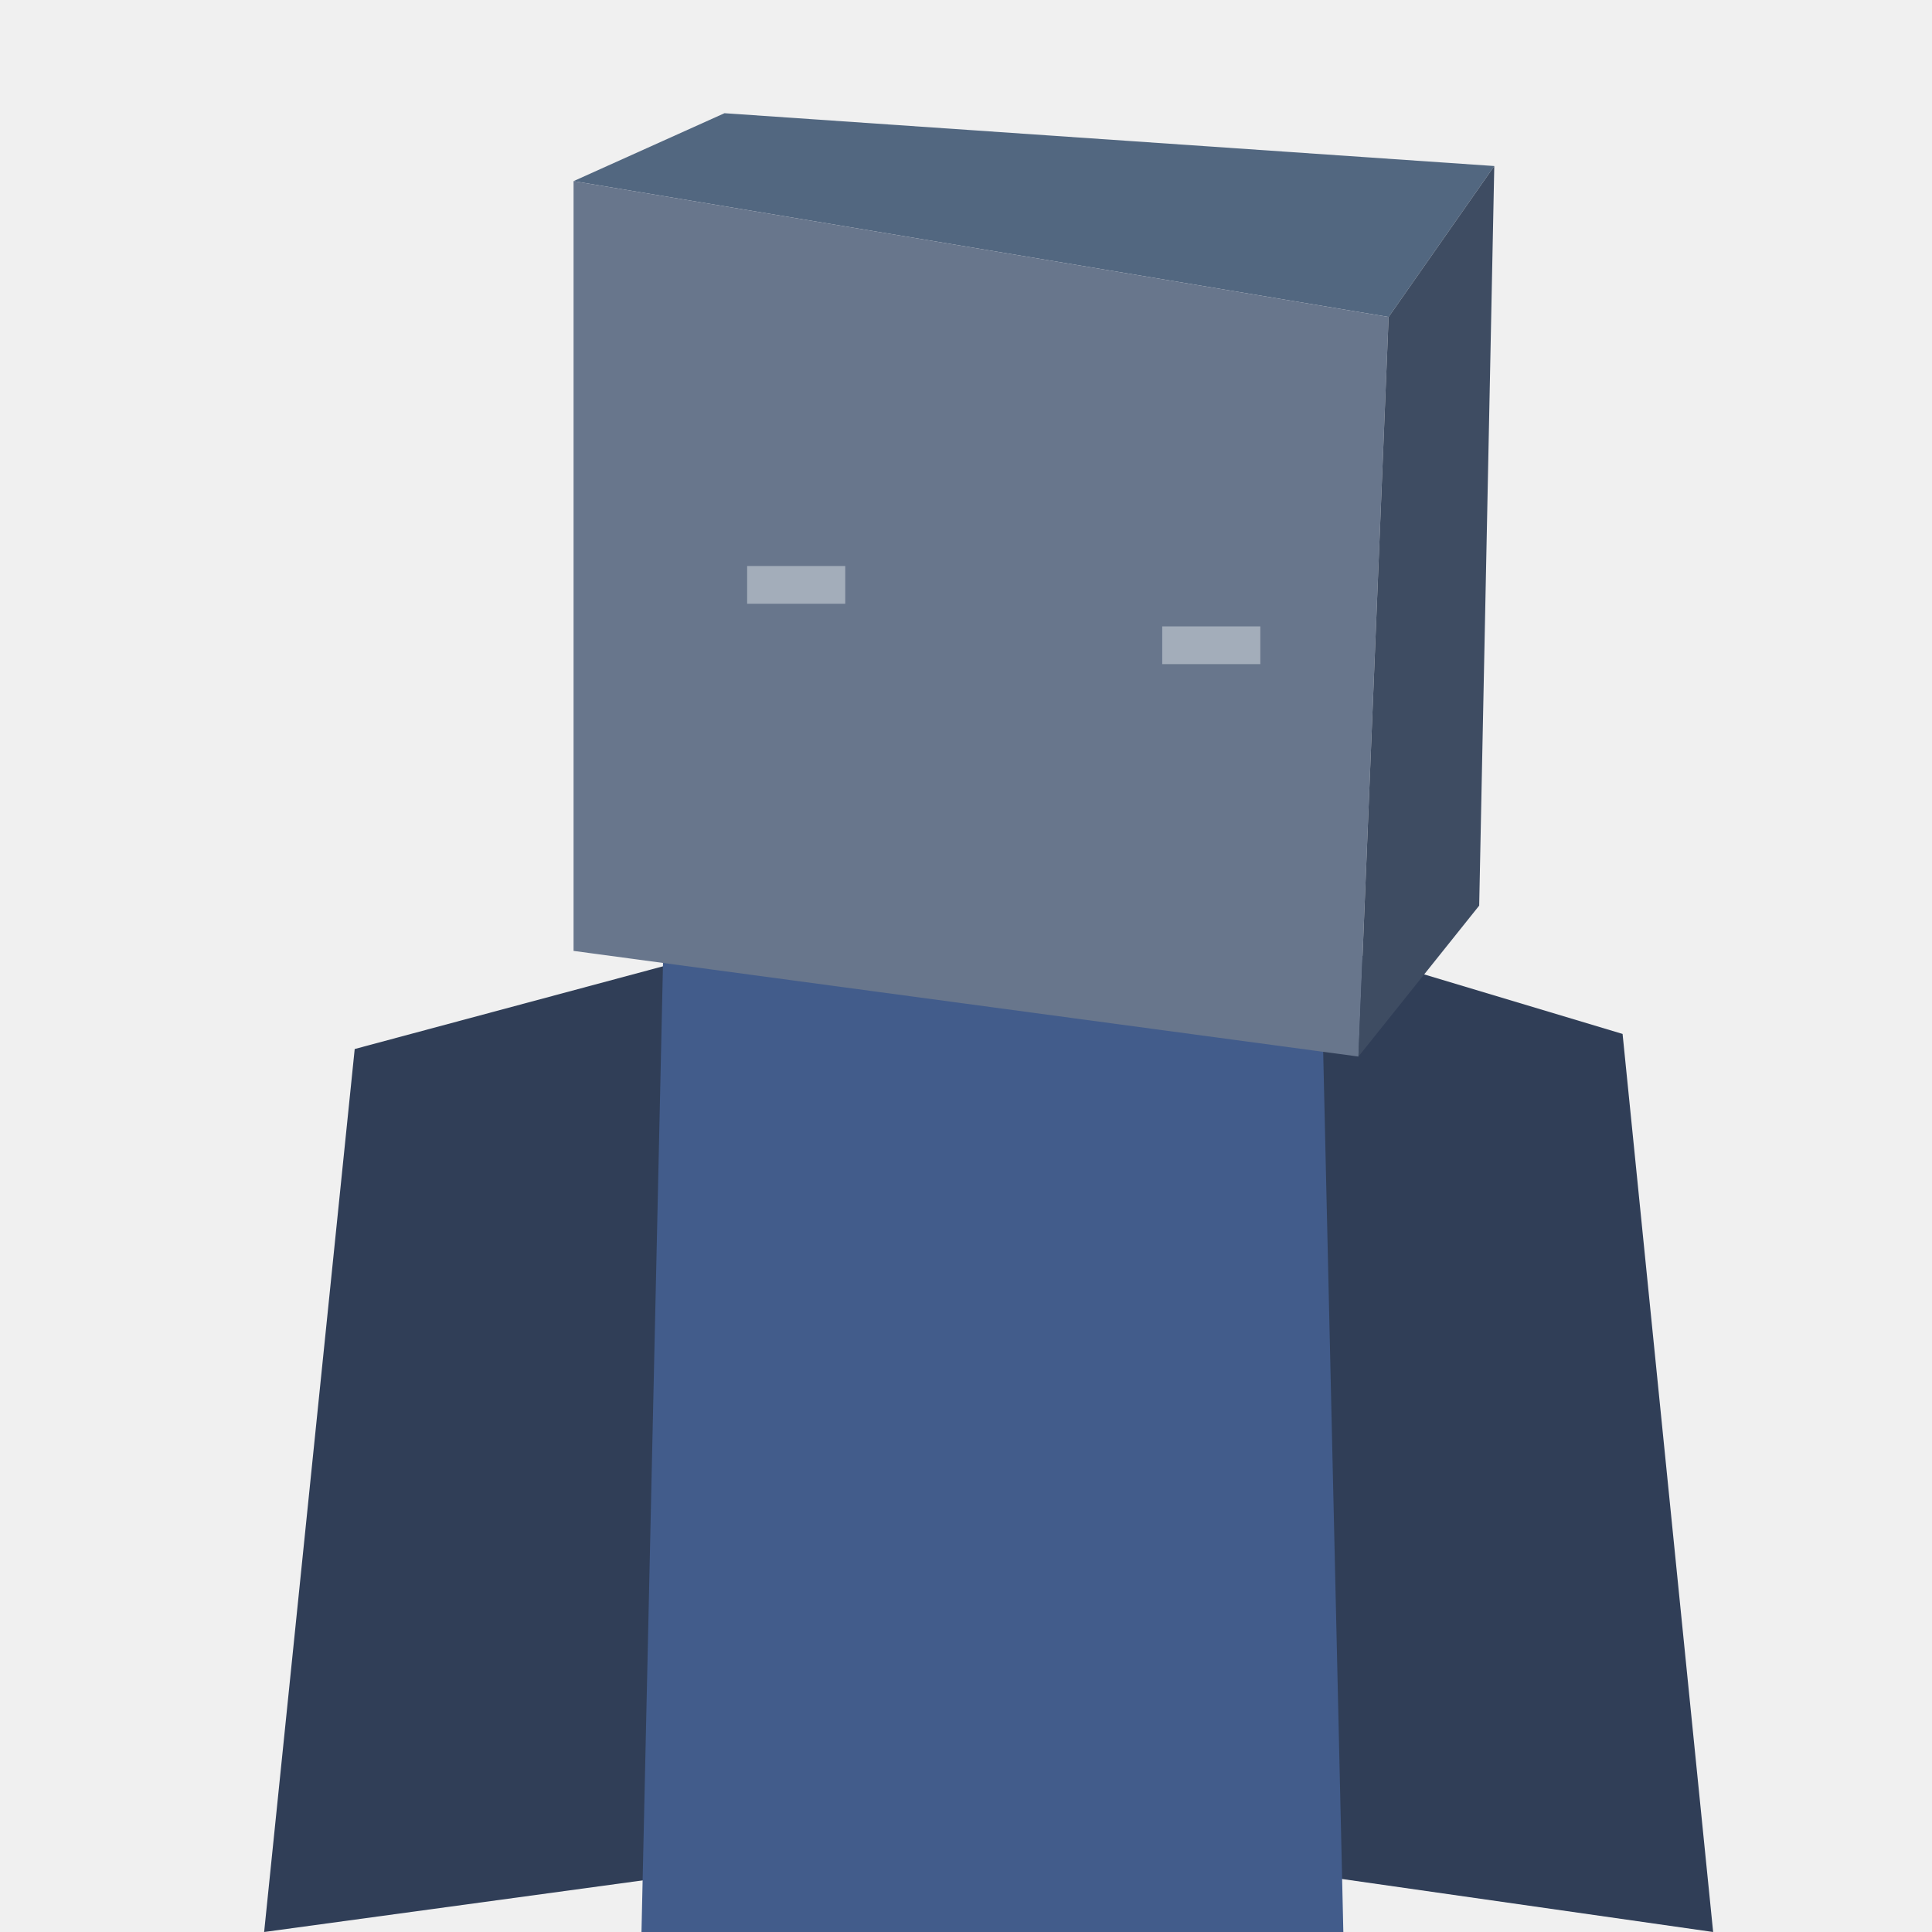
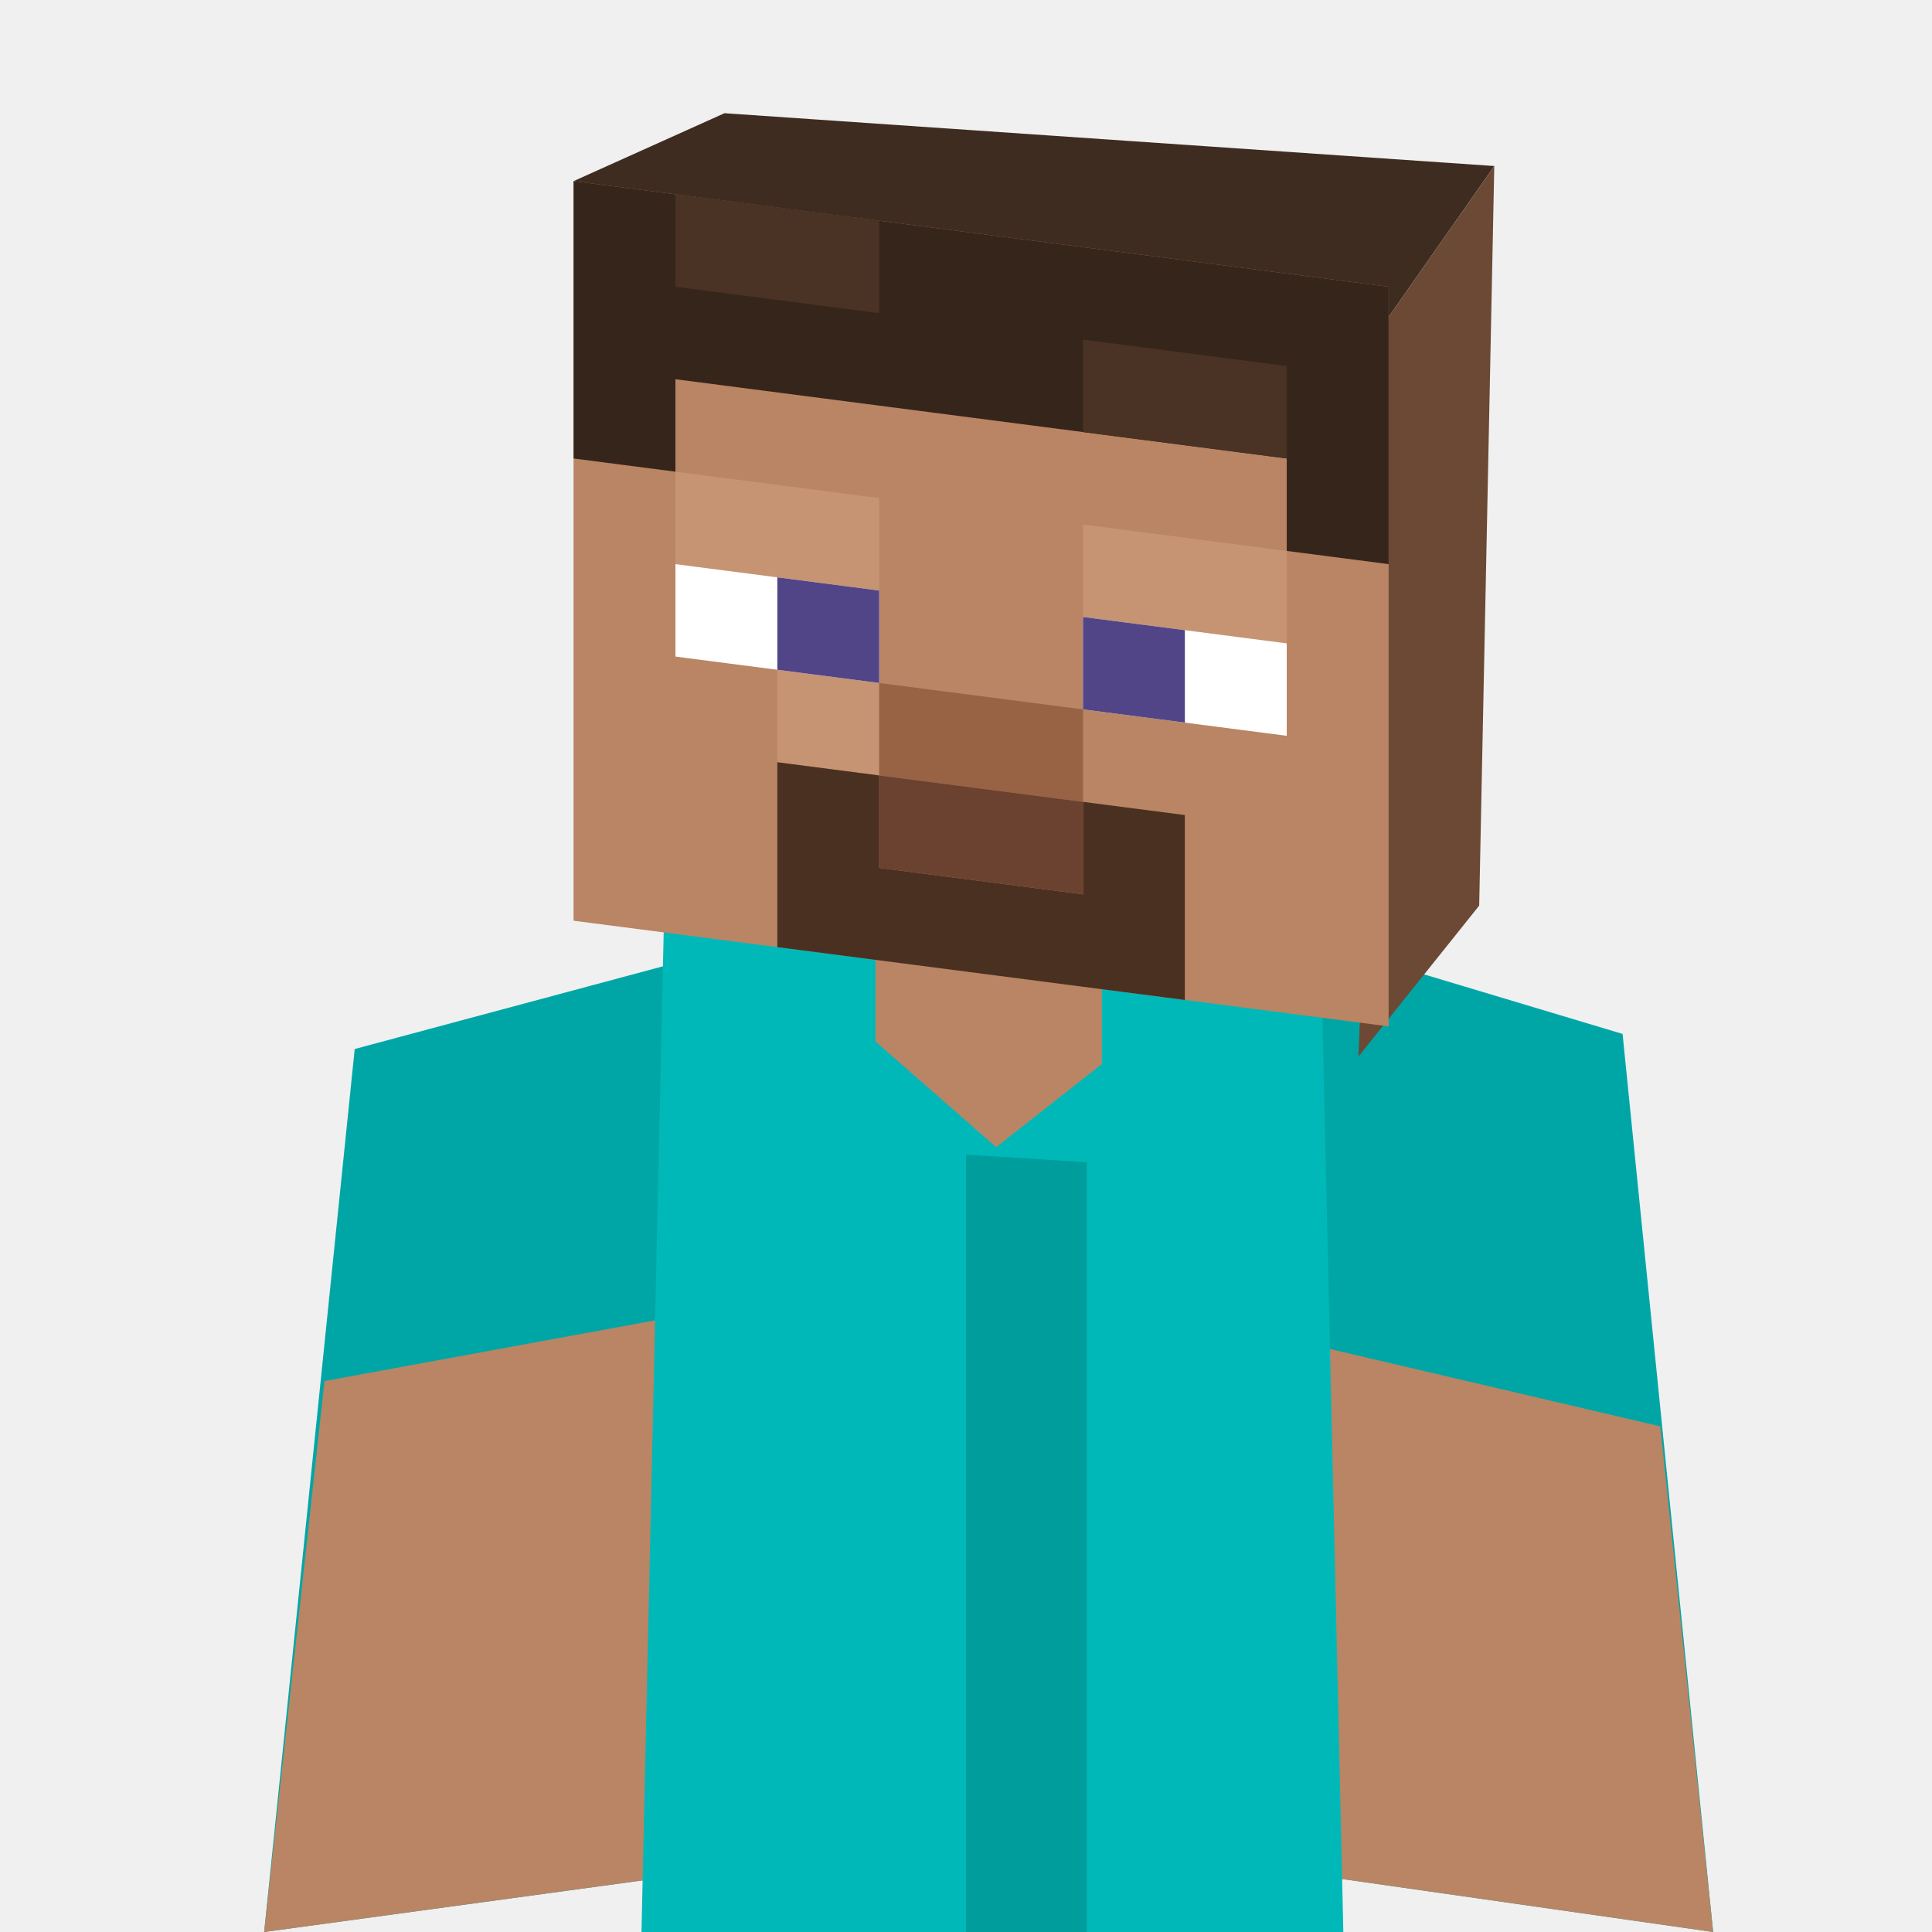
- <svg xmlns="http://www.w3.org/2000/svg" width="256" height="256" viewBox="0 0 256 256">
-   <path fill="#303e57" d="m47 139 41-11 13 119-66 9zm128-14 40 12 12 119-63-9z" />
-   <path fill="#425c8b" d="m88 121 87 4 3 131H85z" />
-   <path fill="#526780" d="m76 24 20-9 102 7-14 20z" />
-   <path fill="#68768c" d="m76 24 108 18-4 98-104-14z" />
-   <path fill="#3e4c62" d="m184 42 14-20-2 98-16 20z" />
-   <path fill="#a3adba" d="M99 75h13v5H99zm55 8h13v5h-13z" />
+ <svg xmlns="http://www.w3.org/2000/svg" width="256" height="256" viewBox="0 0 256 256" role="img" aria-label="Default Steve skin">
+   <path fill="#00a6a6" d="m47 139 41-11 13 119-66 9zm128-14 40 12 12 119-63-9z" />
+   <path fill="#b98564" d="m43 183 49-9 9 73-66 9zm130-5 47 11 7 67-63-9z" />
+   <path fill="#00b8b8" d="m88 121 87 4 3 131H85z" />
+   <path fill="#009d9d" d="m128 153 16 1v102h-16z" />
+   <path fill="#b98564" d="m116 125 30 1v15l-14 11-16-14z" />
+   <path fill="#3f2c20" d="m76 24 20-9 102 7-14 20z" />
+   <path fill="#6b4935" d="m184 42 14-20-2 98-16 20z" />
+   <g transform="matrix(13.5 1.75 0 12.25 76 24)">
+     <path fill="#b98564" d="M0 0h8v8H0z" />
+     <path fill="#36251b" d="M0 0h8v2H0zM0 2h1v1H0zM7 2h1v1H7z" />
+     <path fill="#4a3224" d="M1 0h2v1H1zM5 1h2v1H5z" />
+     <path fill="#c69473" d="M1 3h2v1H1zM5 3h2v1H5zM2 5h1v1H2z" />
+     <path fill="#fff" d="M1 4h2v1H1zM5 4h2v1H5z" />
+     <path fill="#524587" d="M2 4h1v1H2zM5 4h1v1H5z" />
+     <path fill="#986345" d="M3 5h2v1H3z" />
+     <path fill="#4a3021" d="M2 6h1v1H2zM5 6h1v1H5zM2 7h4v1H2z" />
+     <path fill="#6b4230" d="M3 6h2v1H3z" />
+   </g>
</svg>
